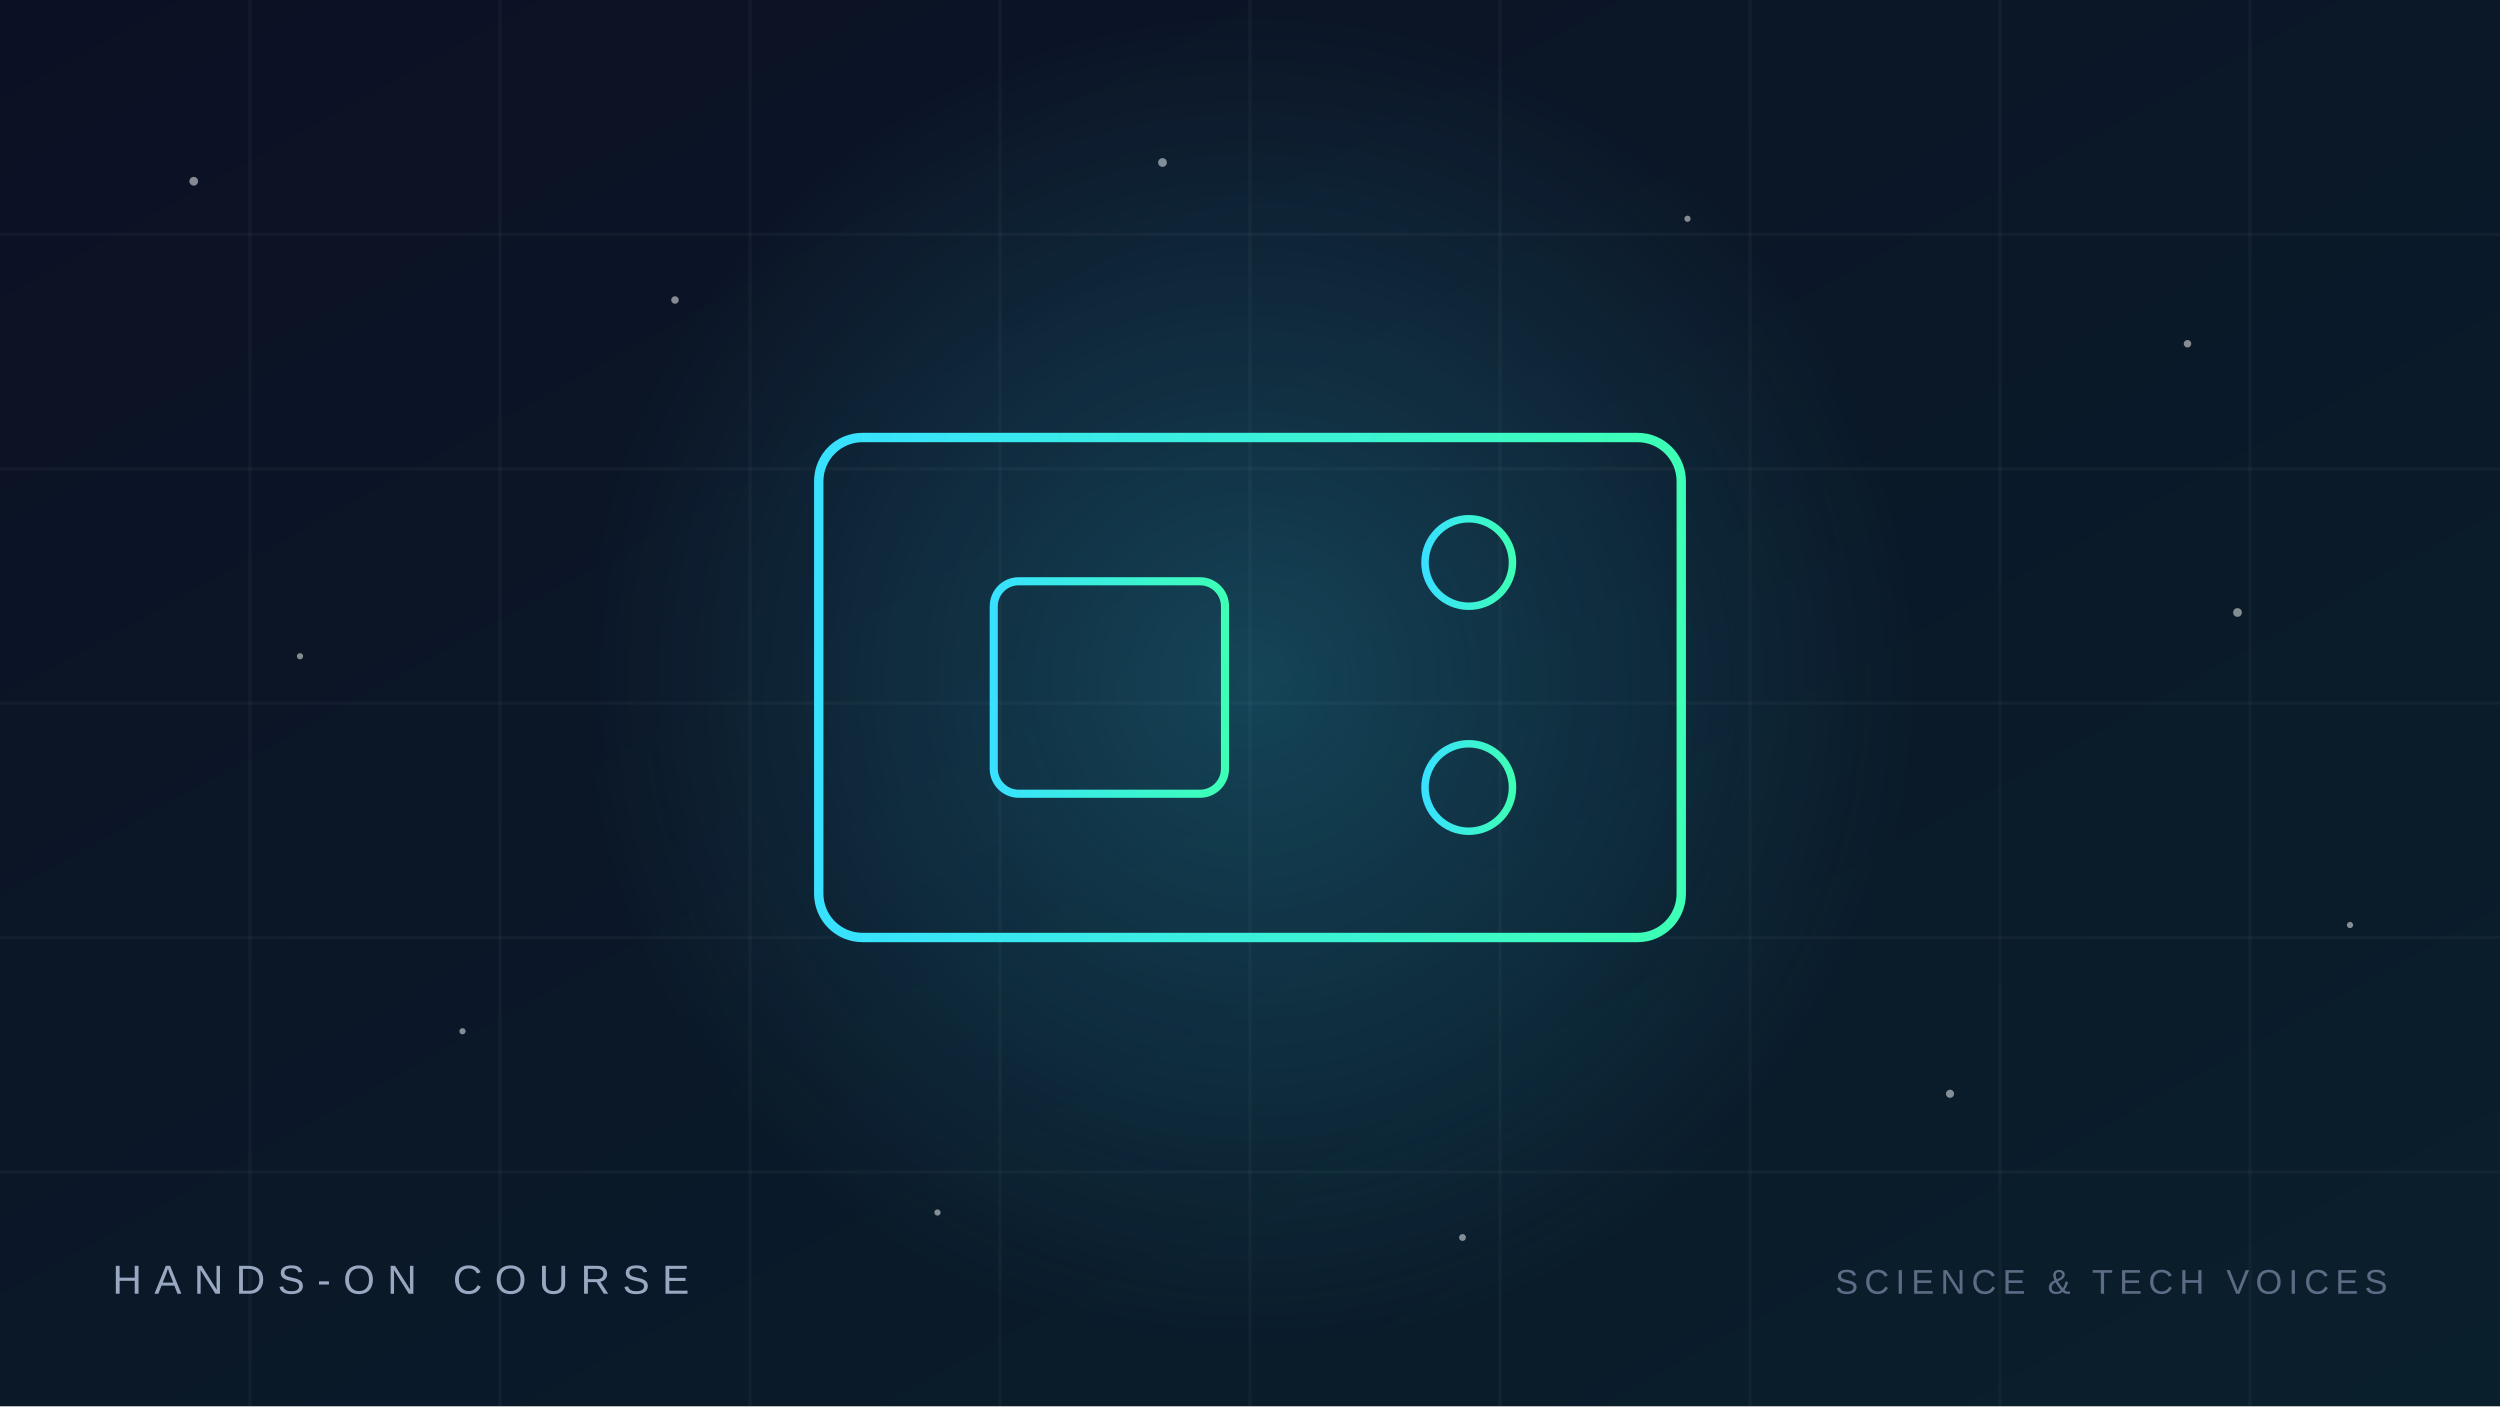
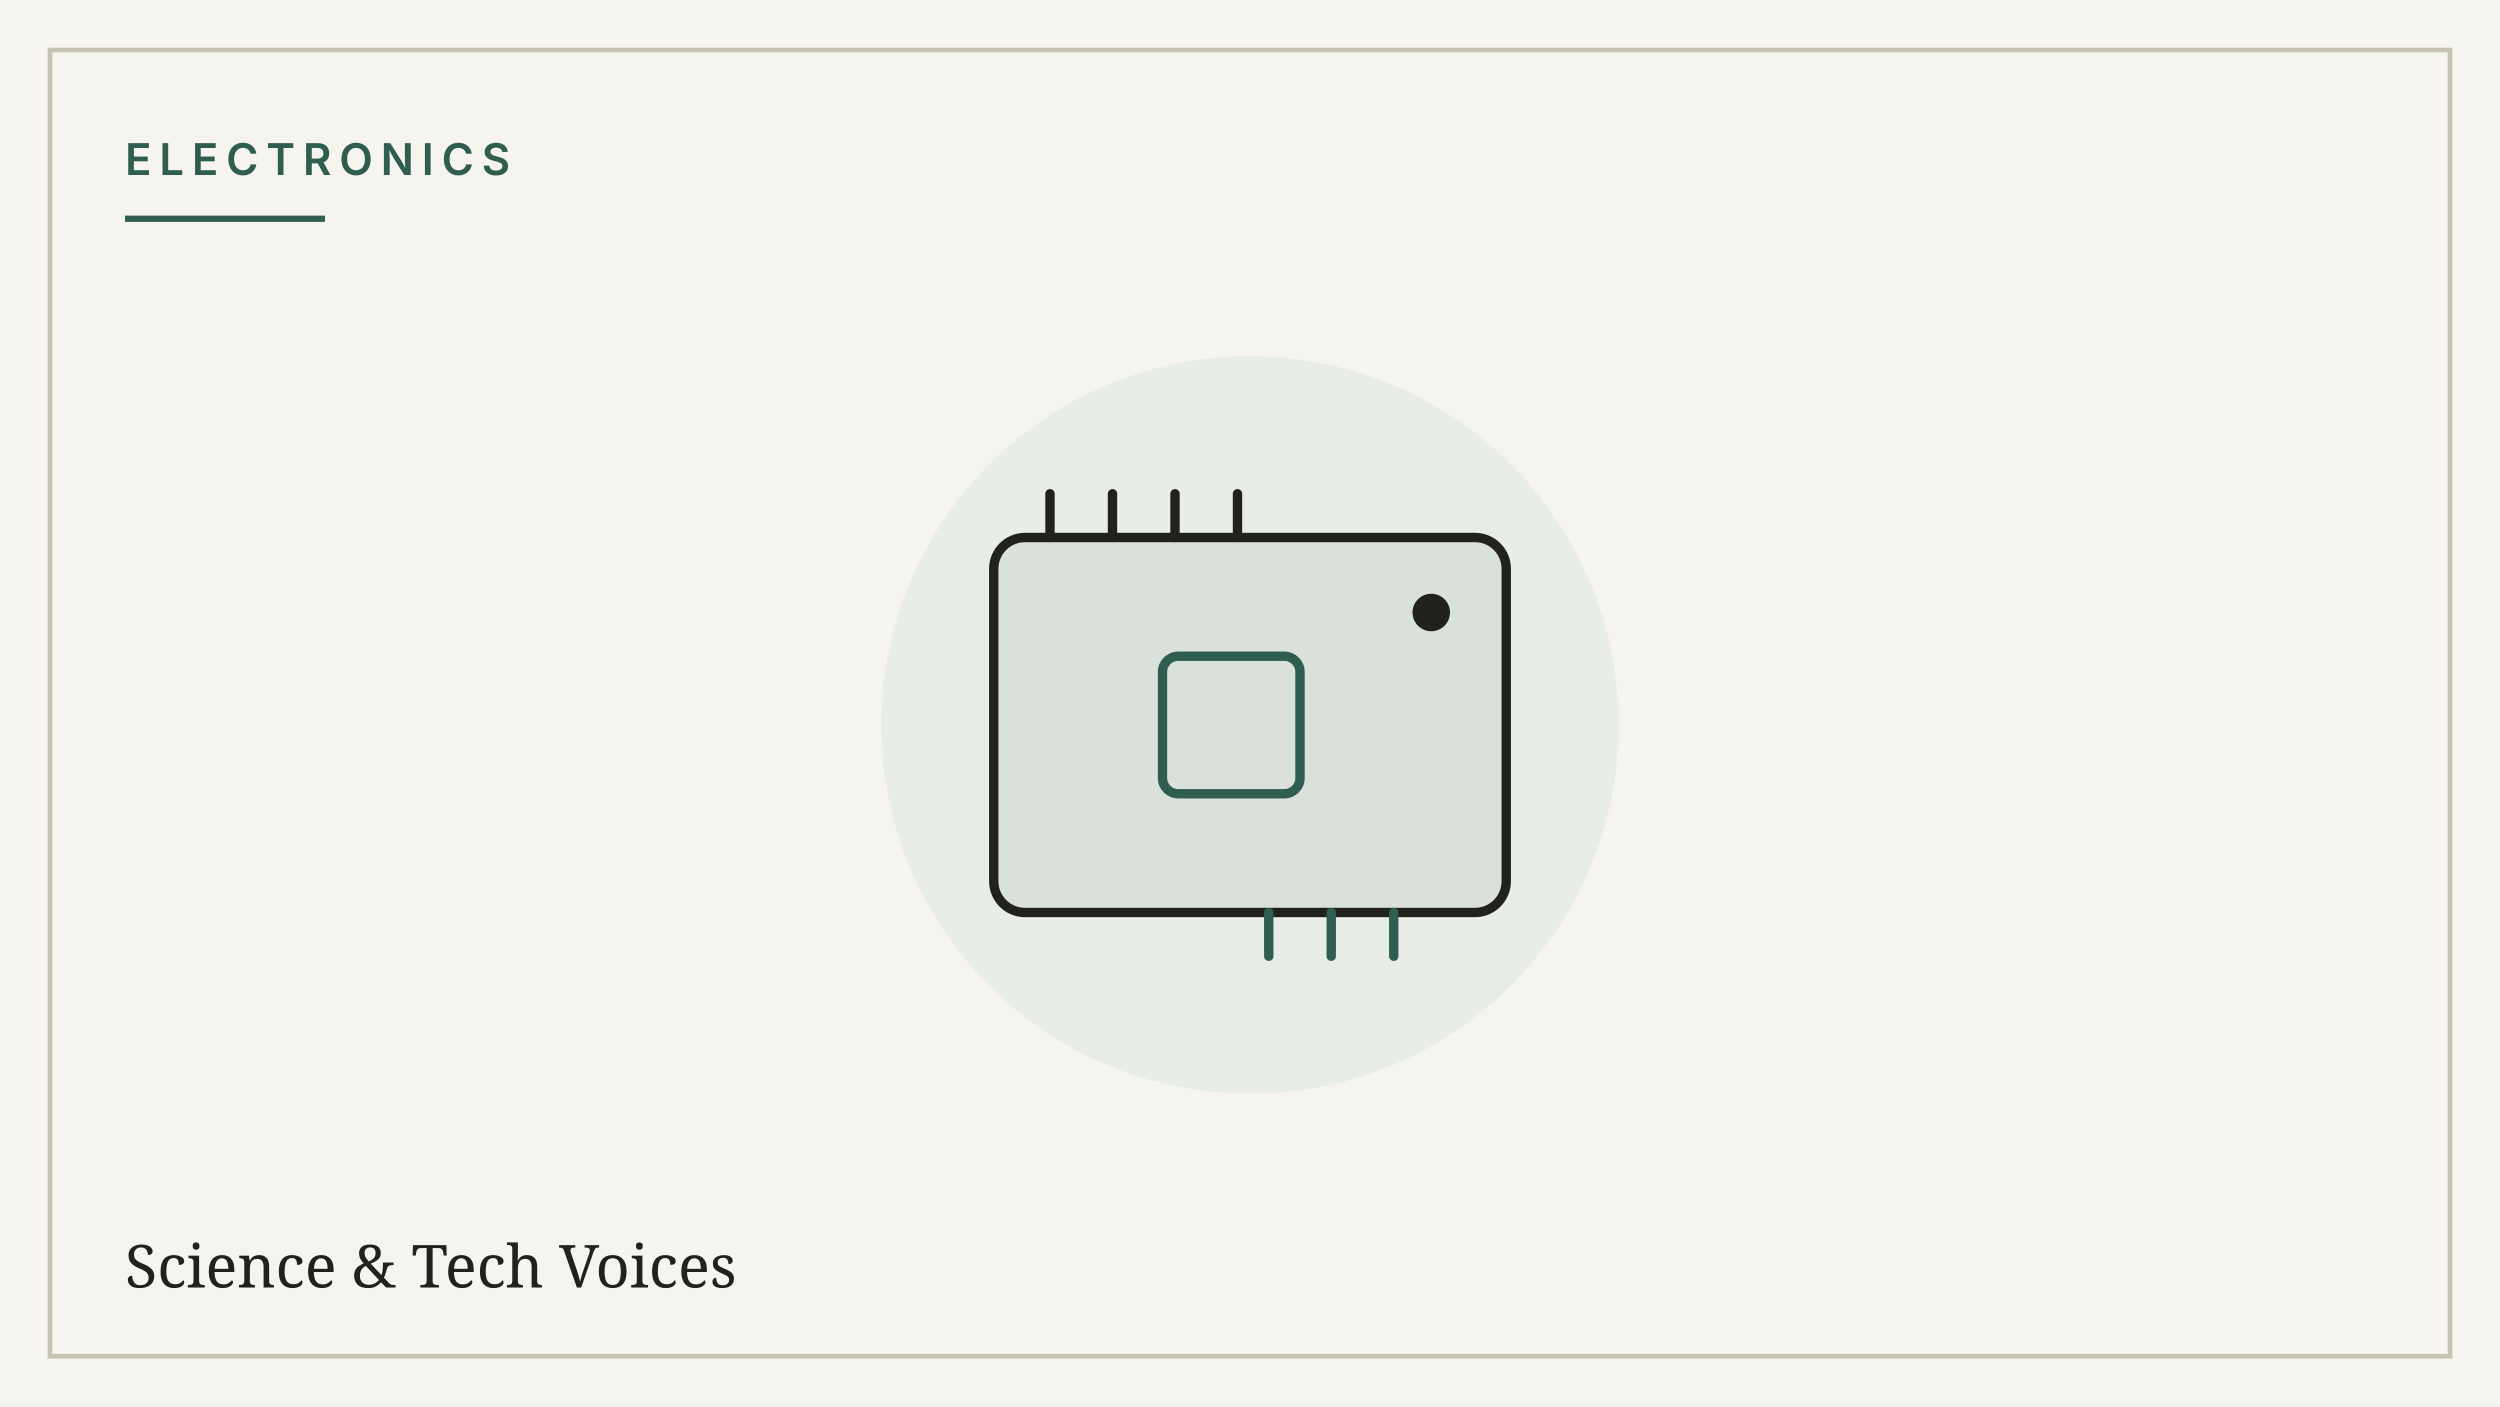
<svg xmlns="http://www.w3.org/2000/svg" viewBox="0 0 800 450" role="img" aria-label="Hands-On Course">
-   <defs>
-     <linearGradient id="bg" x1="0" y1="0" x2="1" y2="1">
-       <stop offset="0" stop-color="#0b1124" />
-       <stop offset="1" stop-color="#0a1f2c" />
-     </linearGradient>
-     <linearGradient id="ac" x1="0" y1="0" x2="1" y2="0">
-       <stop offset="0" stop-color="#38e1ff" />
-       <stop offset="1" stop-color="#3dffb5" />
-     </linearGradient>
-     <radialGradient id="glow" cx="0.5" cy="0.5" r="0.5">
-       <stop offset="0" stop-color="#38e1ff" stop-opacity="0.22" />
-       <stop offset="1" stop-color="#38e1ff" stop-opacity="0" />
-     </radialGradient>
-   </defs>
-   <rect width="800" height="450" fill="url(#bg)" />
-   <g stroke="#ffffff" stroke-opacity="0.035" stroke-width="1">
-     <line x1="80" y1="0" x2="80" y2="450" />
-     <line x1="160" y1="0" x2="160" y2="450" />
-     <line x1="240" y1="0" x2="240" y2="450" />
-     <line x1="320" y1="0" x2="320" y2="450" />
-     <line x1="400" y1="0" x2="400" y2="450" />
-     <line x1="480" y1="0" x2="480" y2="450" />
-     <line x1="560" y1="0" x2="560" y2="450" />
-     <line x1="640" y1="0" x2="640" y2="450" />
-     <line x1="720" y1="0" x2="720" y2="450" />
-     <line x1="0" y1="75" x2="800" y2="75" />
-     <line x1="0" y1="150" x2="800" y2="150" />
-     <line x1="0" y1="225" x2="800" y2="225" />
-     <line x1="0" y1="300" x2="800" y2="300" />
-     <line x1="0" y1="375" x2="800" y2="375" />
+   <rect width="800" height="450" fill="#f6f4ee" />
+   <rect x="16" y="16" width="768" height="418" fill="none" stroke="#c8c2b1" stroke-width="1.5" />
+   <text x="40" y="56" font-family="Inter, Segoe UI, sans-serif" font-size="14" letter-spacing="2.5" font-weight="600" fill="#2f5d4f">ELECTRONICS</text>
+   <line x1="40" y1="70" x2="104" y2="70" stroke="#2f5d4f" stroke-width="2" />
+   <text x="40" y="412" font-family="Spectral, Georgia, serif" font-size="19" fill="#22221d">Science &amp; Tech Voices</text>
+   <circle cx="400" cy="232" r="118" fill="#e9ede7" />
+   <g stroke-linecap="round" stroke-linejoin="round" fill="none">
+     <rect x="318" y="172" width="164" height="120" rx="10" stroke="#22221d" stroke-width="3" fill="#2f5d4f" fill-opacity="0.08" />
+     <rect x="372" y="210" width="44" height="44" rx="5" stroke="#2f5d4f" stroke-width="3" />
+     <g stroke="#22221d" stroke-width="3">
+       <line x1="336" y1="172" x2="336" y2="158" />
+       <line x1="356" y1="172" x2="356" y2="158" />
+       <line x1="376" y1="172" x2="376" y2="158" />
+       <line x1="396" y1="172" x2="396" y2="158" />
+     </g>
+     <g stroke="#2f5d4f" stroke-width="3">
+       <line x1="446" y1="292" x2="446" y2="306" />
+       <line x1="426" y1="292" x2="426" y2="306" />
+       <line x1="406" y1="292" x2="406" y2="306" />
+     </g>
+     <circle cx="458" cy="196" r="6" fill="#22221d" />
  </g>
-   <g>
-     <circle cx="62" cy="58" r="1.4" fill="#ffffff" opacity="0.5" />
-     <circle cx="148" cy="330" r="1.0" fill="#ffffff" opacity="0.5" />
-     <circle cx="216" cy="96" r="1.2" fill="#ffffff" opacity="0.5" />
-     <circle cx="300" cy="388" r="1.0" fill="#ffffff" opacity="0.5" />
-     <circle cx="372" cy="52" r="1.4" fill="#ffffff" opacity="0.5" />
-     <circle cx="468" cy="396" r="1.1" fill="#ffffff" opacity="0.5" />
-     <circle cx="540" cy="70" r="1.0" fill="#ffffff" opacity="0.5" />
-     <circle cx="624" cy="350" r="1.3" fill="#ffffff" opacity="0.5" />
-     <circle cx="700" cy="110" r="1.2" fill="#ffffff" opacity="0.5" />
-     <circle cx="752" cy="296" r="1.0" fill="#ffffff" opacity="0.5" />
-     <circle cx="96" cy="210" r="1.0" fill="#ffffff" opacity="0.5" />
-     <circle cx="716" cy="196" r="1.4" fill="#ffffff" opacity="0.5" />
-   </g>
-   <circle cx="400" cy="218" r="215" fill="url(#glow)" />
-   <g stroke="url(#ac)" fill="none" stroke-width="3" stroke-linecap="round" stroke-linejoin="round">
-     <rect x="262" y="140" width="276" height="160" rx="14" />
-     <rect x="318" y="186" width="74" height="68" rx="8" stroke-width="2.6" />
-     <circle cx="470" cy="180" r="14" stroke-width="2.4" />
-     <circle cx="470" cy="252" r="14" stroke-width="2.4" />
-     <g stroke-width="2">
-       <line x1="282" y1="140" x2="282" y2="118" />
-       <line x1="312" y1="140" x2="312" y2="118" />
-       <line x1="342" y1="140" x2="342" y2="118" />
-       <line x1="372" y1="140" x2="372" y2="118" />
-       <line x1="402" y1="140" x2="402" y2="118" />
-       <line x1="432" y1="140" x2="432" y2="118" />
-       <line x1="282" y1="300" x2="282" y2="322" />
-       <line x1="312" y1="300" x2="312" y2="322" />
-       <line x1="342" y1="300" x2="342" y2="322" />
-       <line x1="372" y1="300" x2="372" y2="322" />
-       <line x1="402" y1="300" x2="402" y2="322" />
-       <line x1="432" y1="300" x2="432" y2="322" />
-     </g>
-   </g>
-   <text x="36" y="414" font-family="Arial, Helvetica, sans-serif" font-size="13" letter-spacing="4" fill="#9aa7c0">HANDS-ON COURSE</text>
-   <text x="764" y="414" text-anchor="end" font-family="Arial, Helvetica, sans-serif" font-size="11" letter-spacing="2" fill="#5d6b85">SCIENCE &amp; TECH VOICES</text>
</svg>
